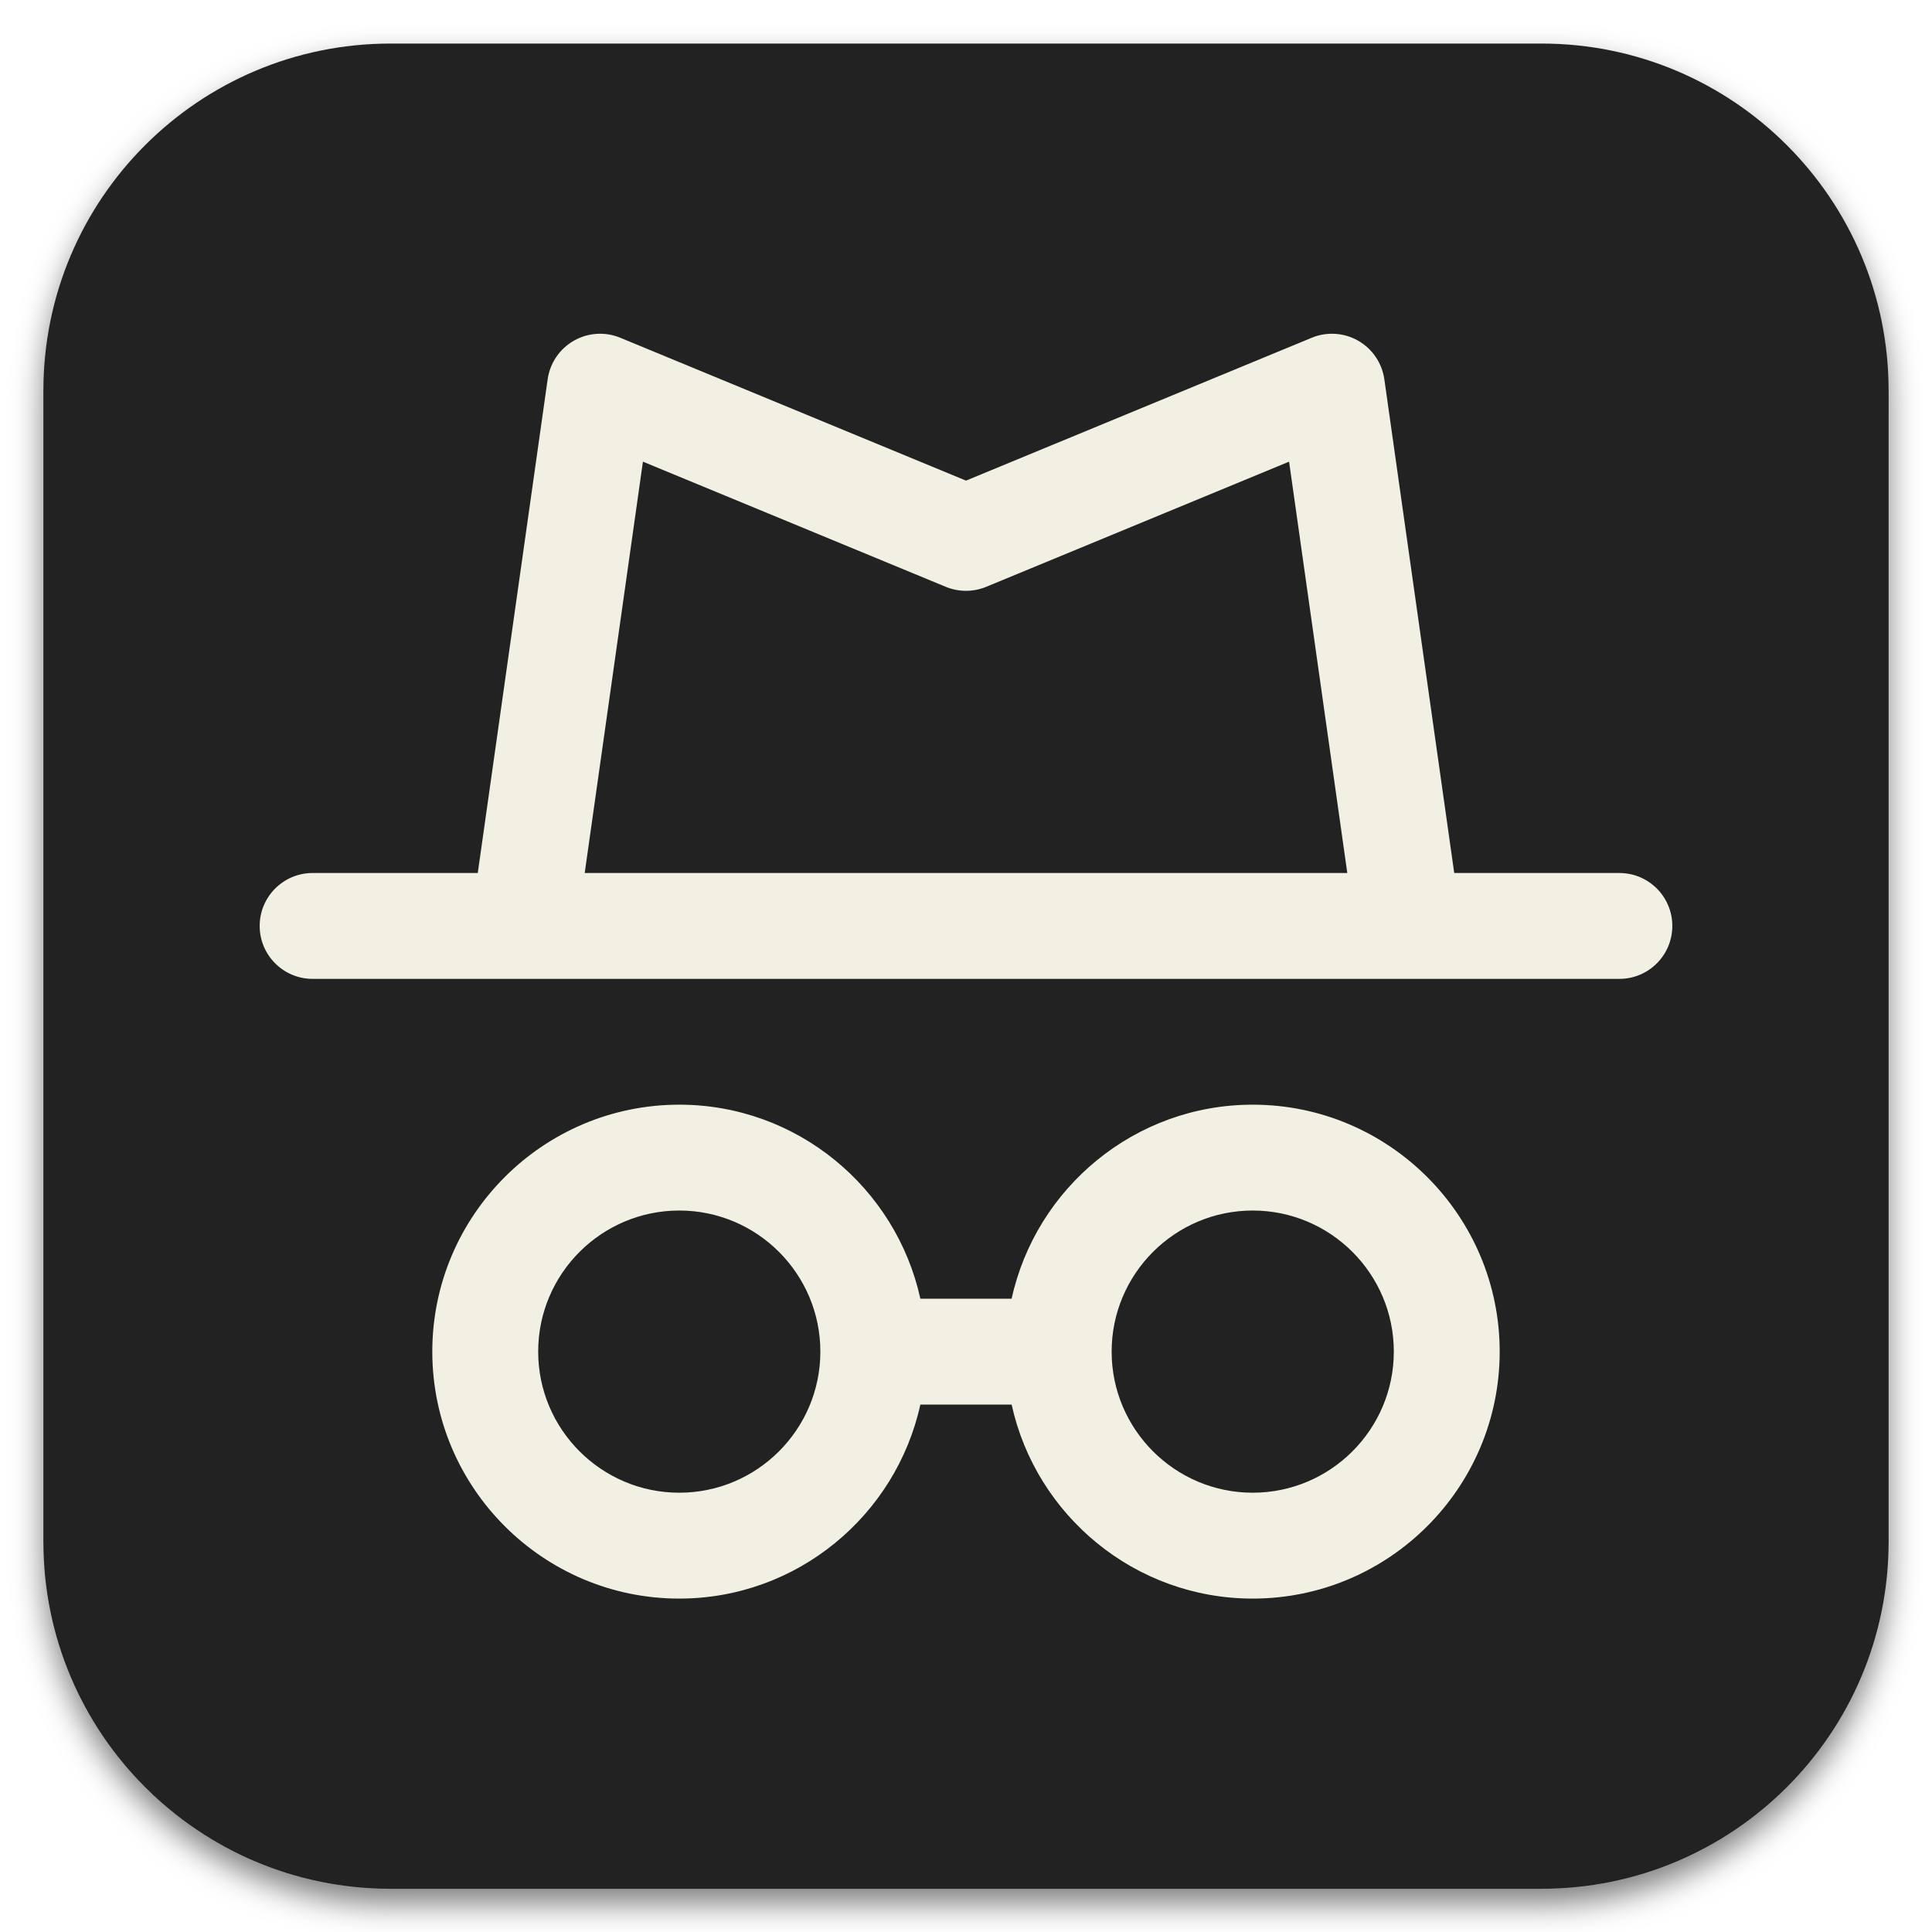
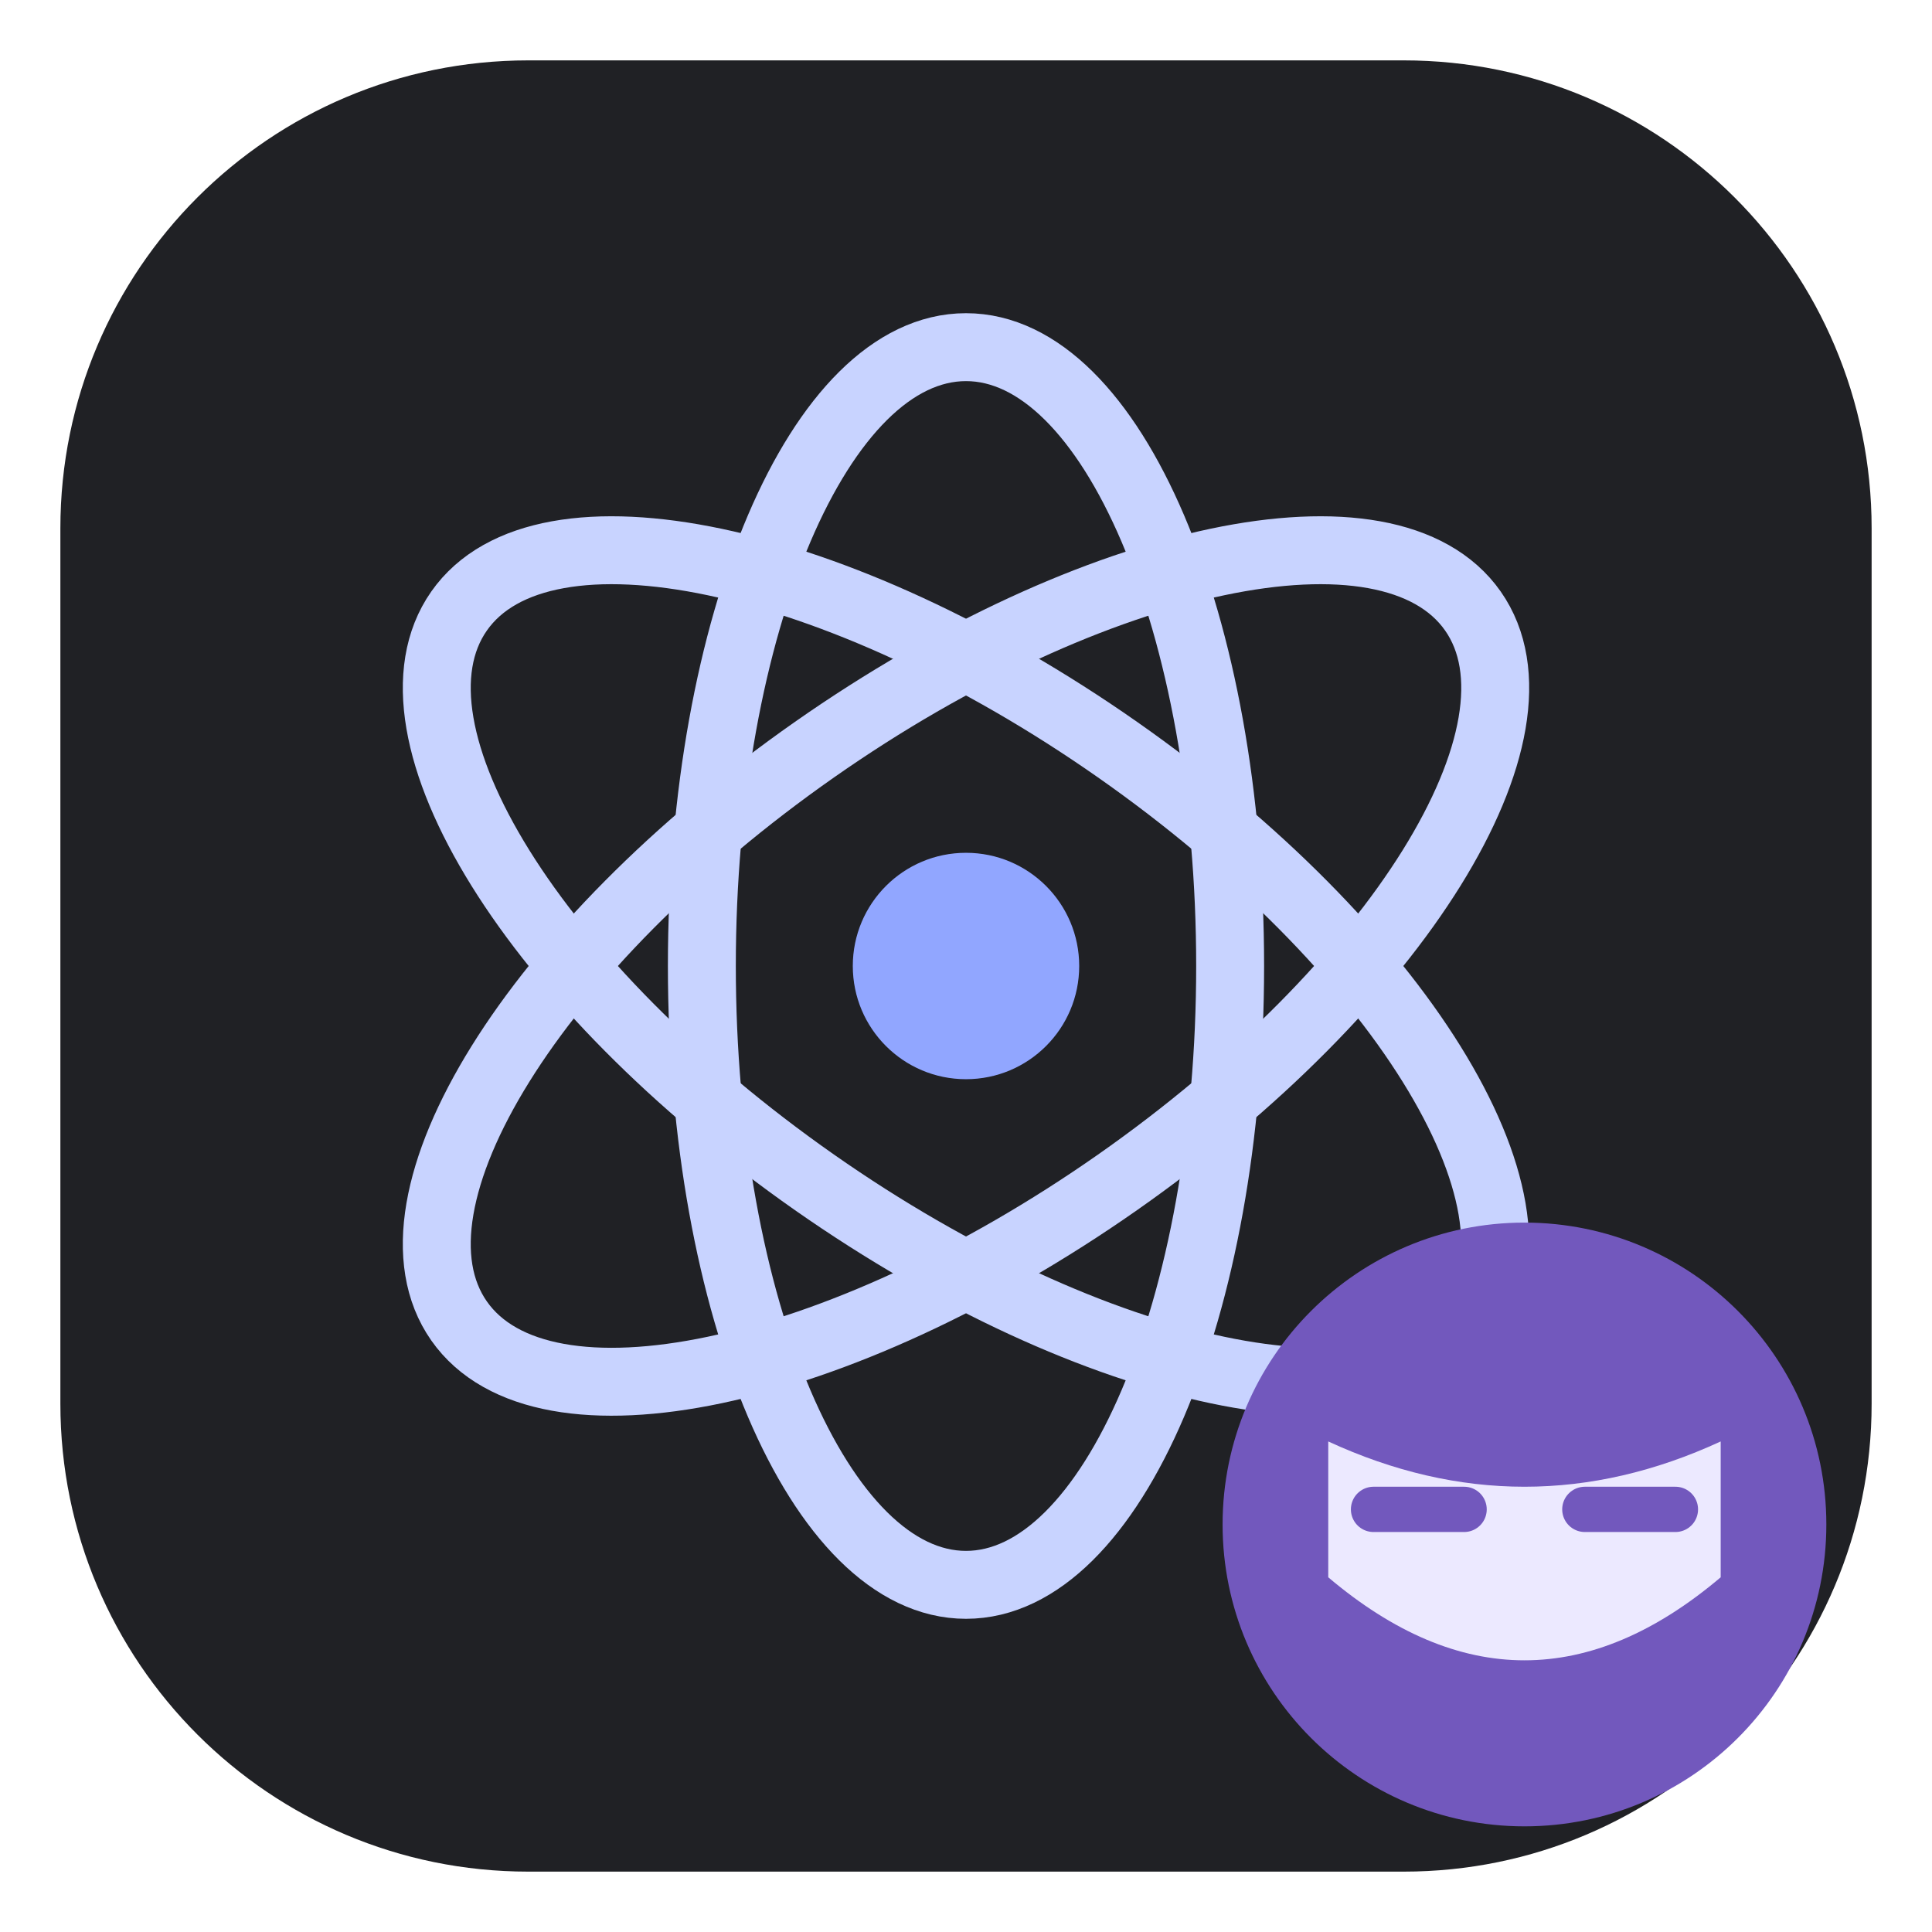
- <svg xmlns="http://www.w3.org/2000/svg" id="e" viewBox="0 0 256 256">
-   <defs>
-     <style>.h{filter:url(#f);}.i{fill:#202020;}.j{fill:#f2f0e3;}</style>
-     <filter id="f" x="-.4" y="1.68" width="256.8" height="256.8" filterUnits="userSpaceOnUse">
-       <feOffset dx="0" dy="2" />
-       <feGaussianBlur result="g" stdDeviation="2" />
-       <feFlood flood-color="#000" flood-opacity=".5" />
-       <feComposite in2="g" operator="in" />
-       <feComposite in="SourceGraphic" />
-     </filter>
-   </defs>
-   <g class="h">
-     <rect class="i" x="5.75" y="5.772" width="244.5" height="244.5" rx="46" ry="46" />
+ <svg xmlns="http://www.w3.org/2000/svg" width="256" height="256" viewBox="0 0 256 256">
+   <rect x="8" y="8" width="240" height="240" rx="62" fill="#202125" />
+   <g fill="none" stroke="#c8d3ff" stroke-width="9">
+     <ellipse cx="128" cy="128" rx="82" ry="35" transform="rotate(-35 128 128)" />
+     <ellipse cx="128" cy="128" rx="82" ry="35" transform="rotate(35 128 128)" />
+     <ellipse cx="128" cy="128" rx="82" ry="35" transform="rotate(90 128 128)" />
  </g>
-   <path class="j" d="M165.993,146.375c-15.633,0-28.724,11.028-31.947,25.709h-12.094c-3.222-14.681-16.313-25.709-31.947-25.709-18.043,0-32.723,14.68-32.723,32.723s14.68,32.723,32.723,32.723c15.633,0,28.724-11.028,31.947-25.709h12.094c3.222,14.681,16.313,25.709,31.947,25.709,18.043,0,32.723-14.68,32.723-32.723s-14.68-32.723-32.723-32.723ZM90.007,197.792c-10.309,0-18.695-8.386-18.695-18.695s8.386-18.695,18.695-18.695,18.695,8.386,18.695,18.695-8.386,18.695-18.695,18.695ZM165.993,197.792c-10.309,0-18.695-8.386-18.695-18.695s8.386-18.695,18.695-18.695,18.695,8.386,18.695,18.695-8.386,18.695-18.695,18.695Z" />
-   <path class="j" d="M214.577,115.678h-21.884l-9.261-65.424c-.304-2.145-1.585-4.03-3.466-5.107-1.882-1.074-4.155-1.221-6.16-.391l-45.806,18.929-45.806-18.929c-2.004-.83-4.277-.683-6.16.391-1.882,1.077-3.163,2.962-3.466,5.107l-9.261,65.424h-21.884c-3.873,0-7.014,3.141-7.014,7.014s3.141,7.014,7.014,7.014h173.154c3.873,0,7.014-3.141,7.014-7.014s-3.141-7.014-7.014-7.014ZM85.191,61.172l40.129,16.584c1.716.708,3.645.708,5.361,0l40.129-16.584,7.714,54.505h-101.047l7.714-54.505Z" />
+   <circle cx="128" cy="128" r="15" fill="#91a6ff" />
+   <circle cx="202" cy="202" r="40" fill="#7258bd" />
+   <path d="M176 191q26 12 52 0v18q-26 22-52 0z" fill="#ece9ff" />
+   <path d="M182 200h12m16 0h12" stroke="#7258bd" stroke-width="6" stroke-linecap="round" />
</svg>
